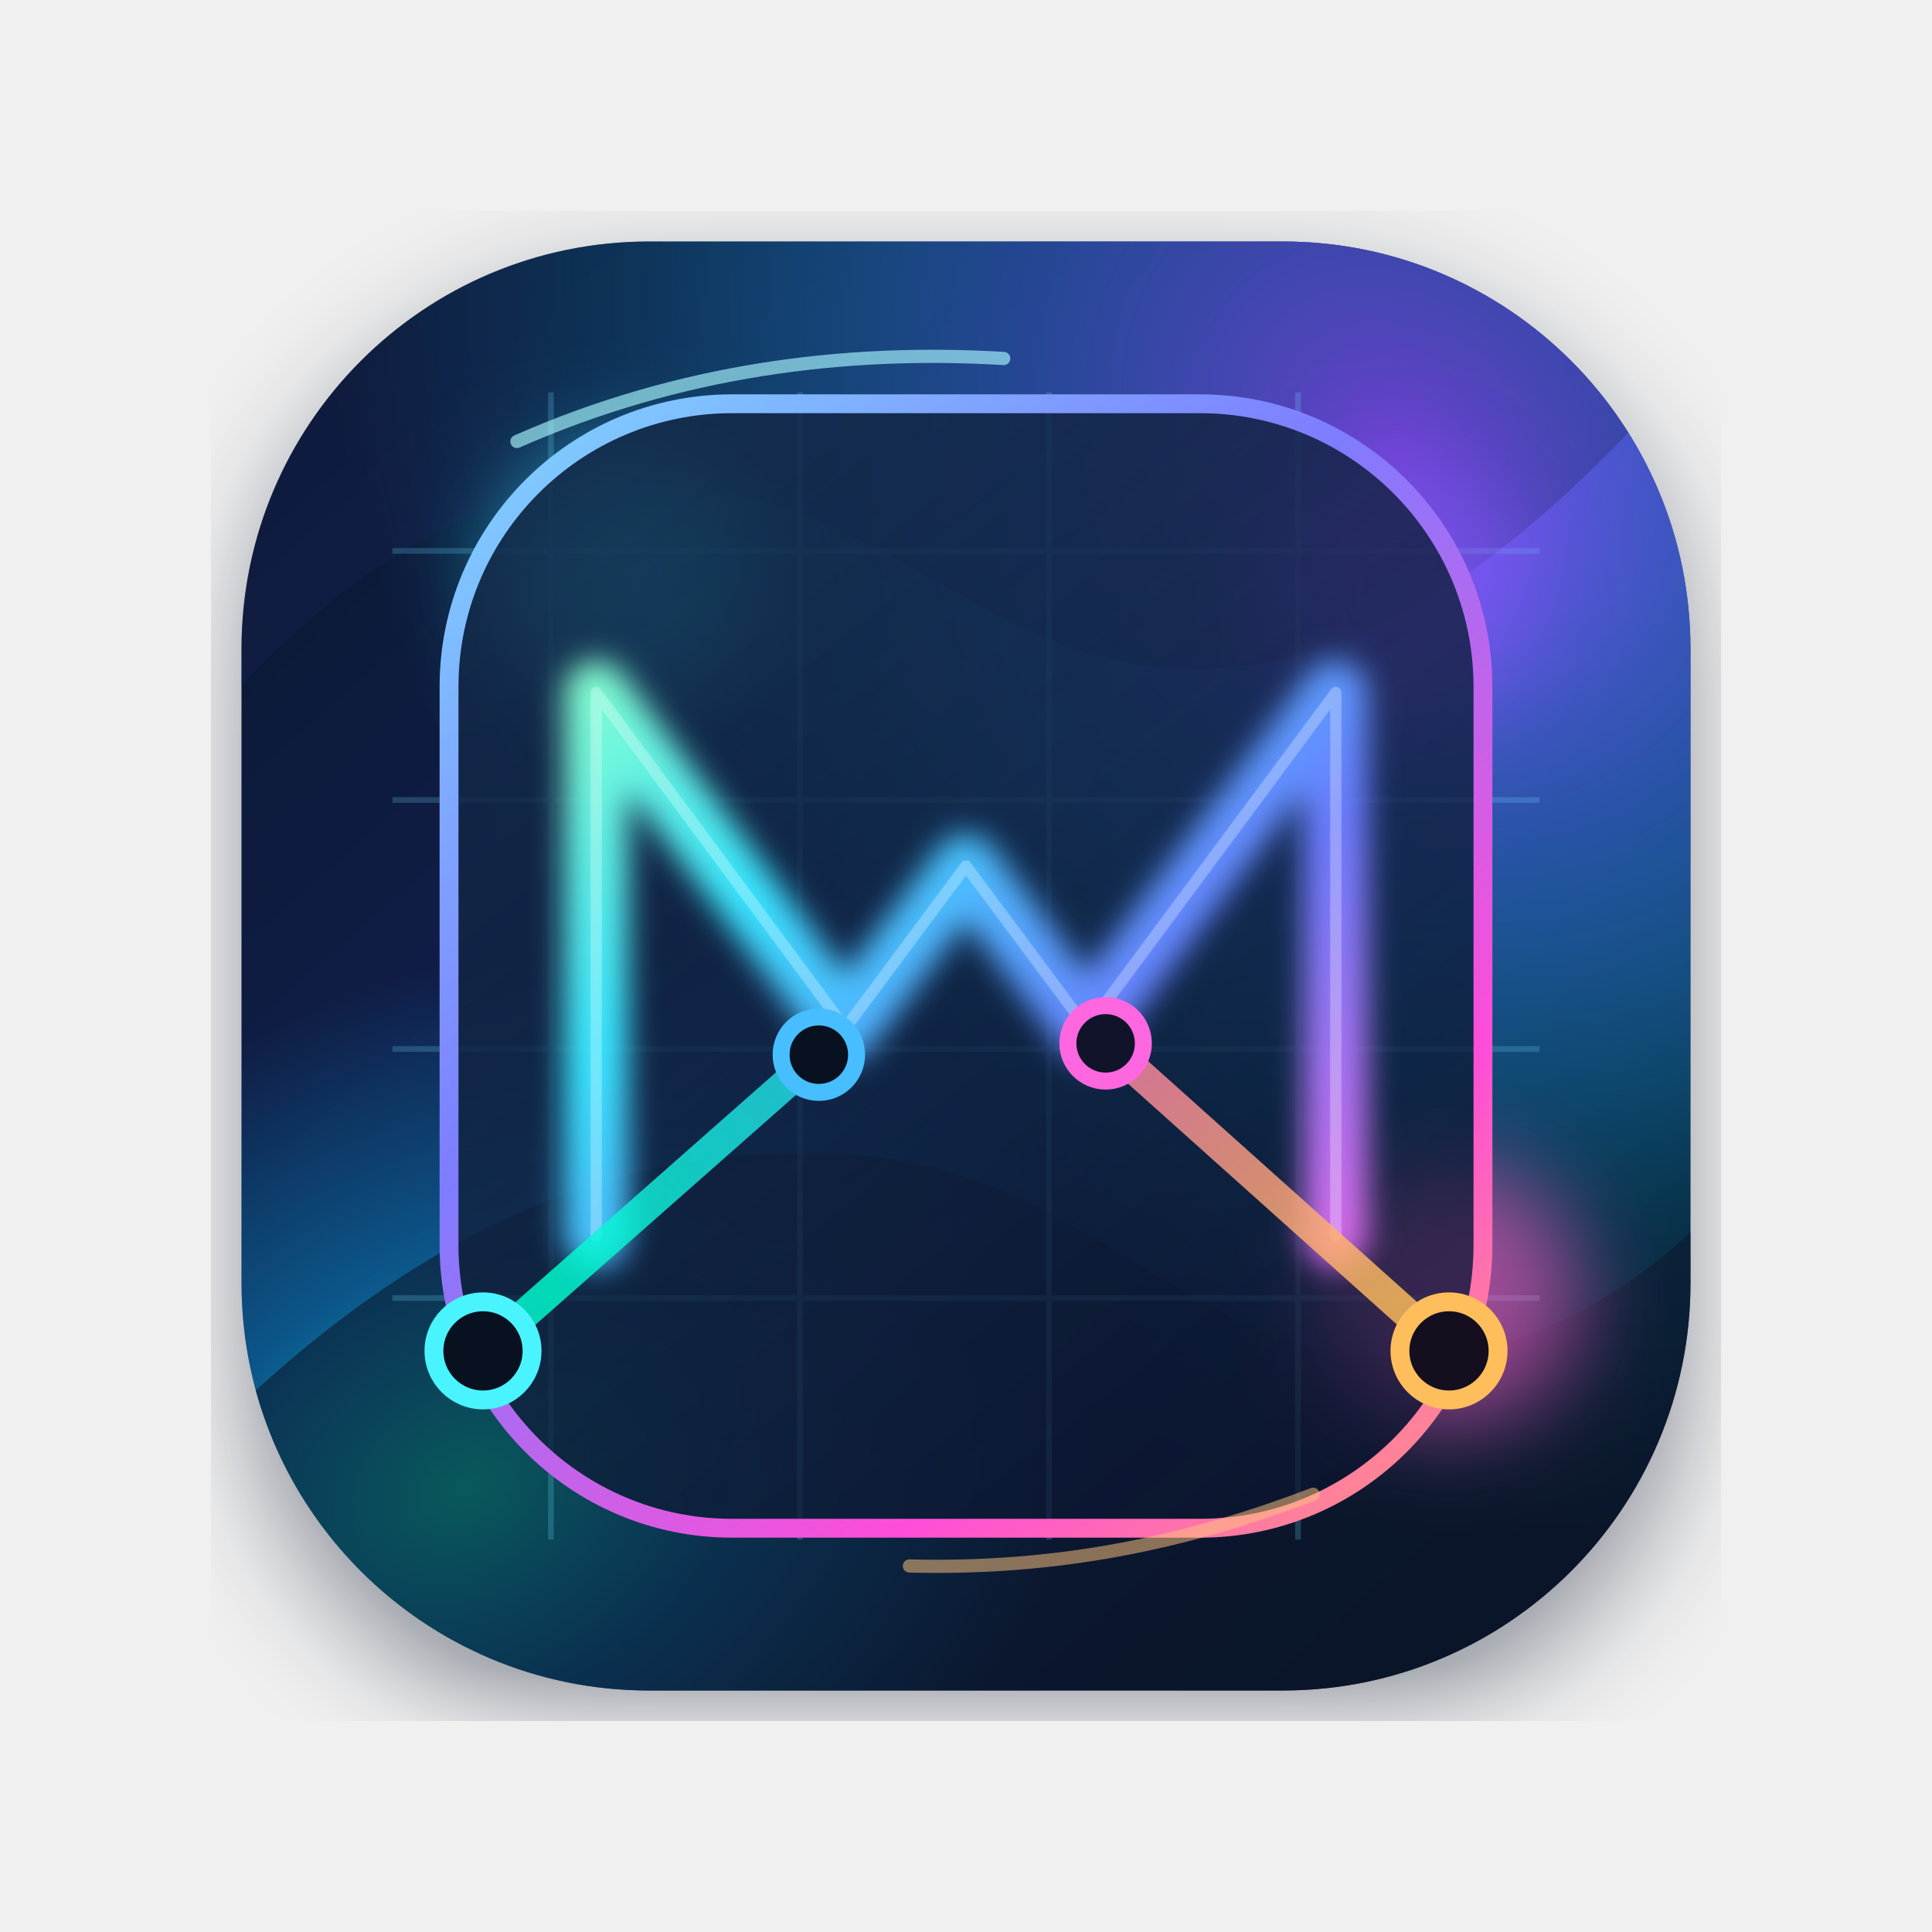
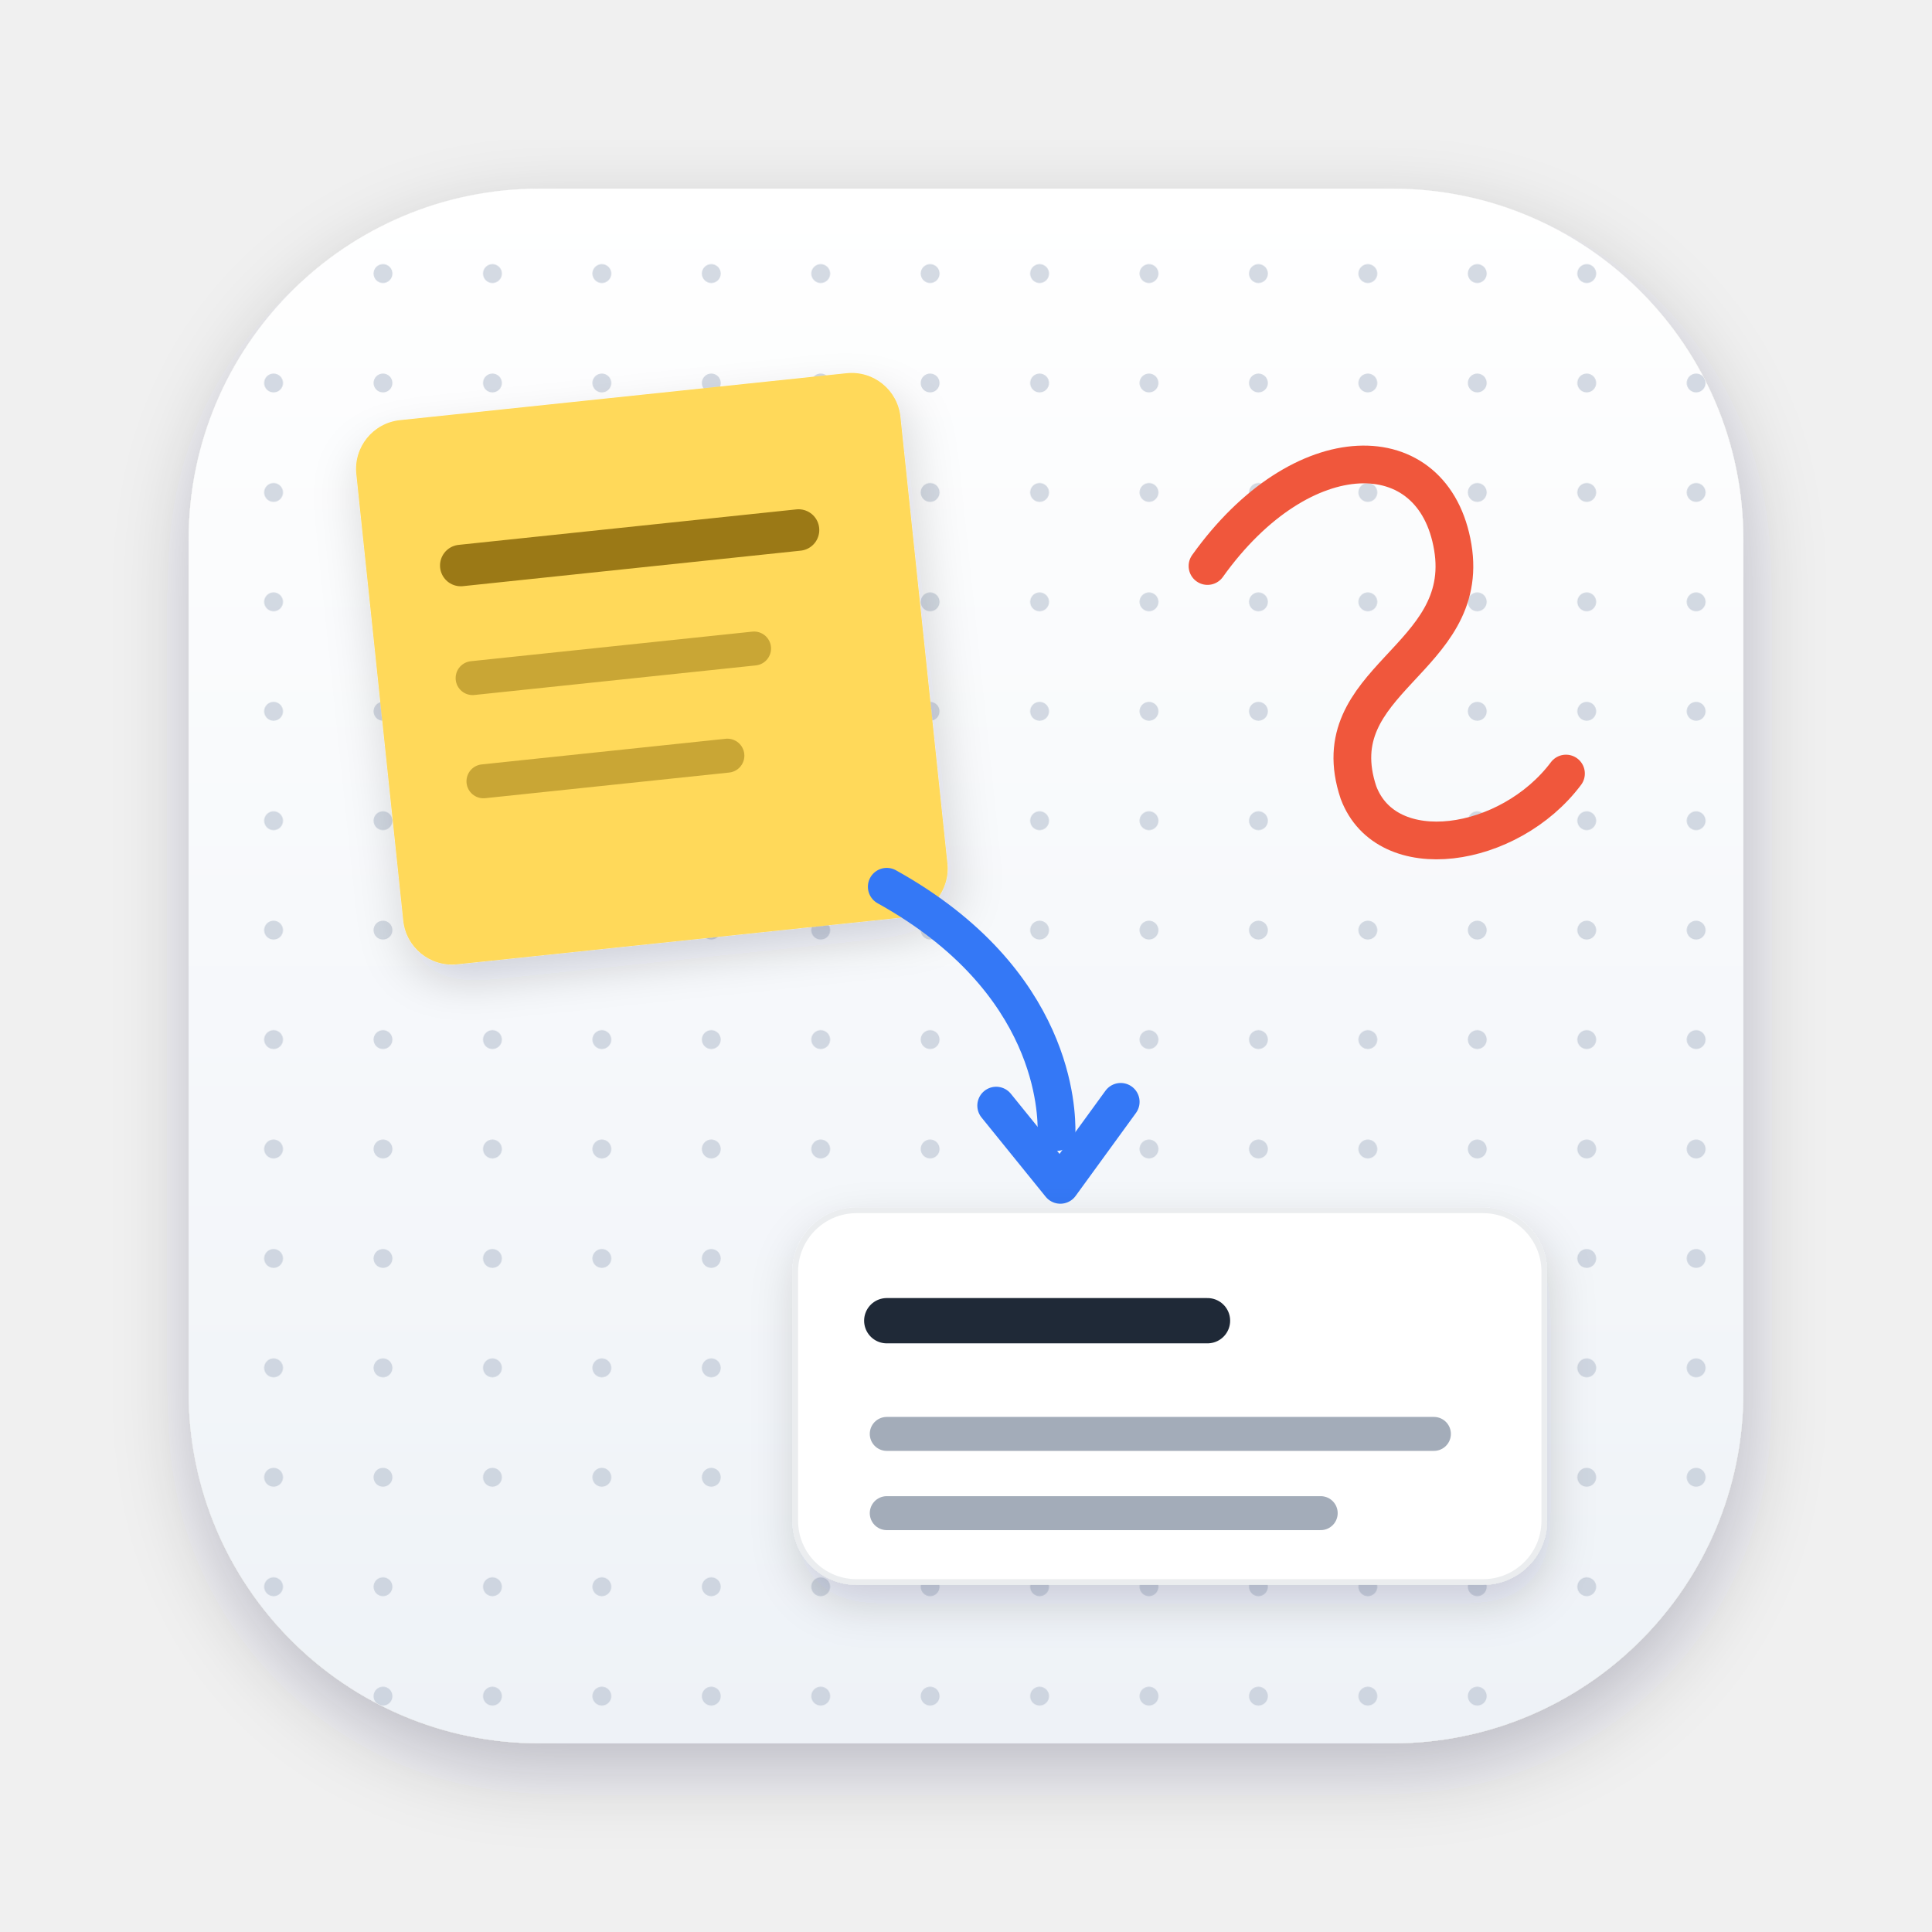
<svg xmlns="http://www.w3.org/2000/svg" width="1024" height="1024" viewBox="0 0 1024 1024" fill="none">
  <defs>
-     <linearGradient id="bgBase" x1="160" y1="120" x2="868" y2="924" gradientUnits="userSpaceOnUse">
-       <stop offset="0" stop-color="#09182E" />
-       <stop offset="0.45" stop-color="#131E4F" />
-       <stop offset="1" stop-color="#050912" />
+     <linearGradient id="t" x1="512" y1="100" x2="512" y2="924" gradientUnits="userSpaceOnUse">
+       <stop stop-color="#FFFFFF" />
+       <stop offset="1" stop-color="#EEF2F7" />
    </linearGradient>
-     <radialGradient id="bgGlow" cx="0" cy="0" r="1" gradientUnits="userSpaceOnUse" gradientTransform="translate(742 238) rotate(136.661) scale(512.084 628.835)">
-       <stop stop-color="#8D4DFF" stop-opacity="0.95" />
-       <stop offset="0.35" stop-color="#3F82FF" stop-opacity="0.56" />
-       <stop offset="0.7" stop-color="#00D9FF" stop-opacity="0.18" />
-       <stop offset="1" stop-color="#00D9FF" stop-opacity="0" />
-     </radialGradient>
-     <radialGradient id="auroraLeft" cx="0" cy="0" r="1" gradientUnits="userSpaceOnUse" gradientTransform="translate(246 790) rotate(-27.9795) scale(354.286 267.724)">
-       <stop stop-color="#00F0B5" stop-opacity="0.78" />
-       <stop offset="0.45" stop-color="#00C4FF" stop-opacity="0.34" />
-       <stop offset="1" stop-color="#00C4FF" stop-opacity="0" />
-     </radialGradient>
-     <linearGradient id="panelStroke" x1="220" y1="154" x2="818" y2="868" gradientUnits="userSpaceOnUse">
-       <stop stop-color="#80E9FF" />
-       <stop offset="0.4" stop-color="#7E7CFF" />
-       <stop offset="0.72" stop-color="#FF4DD8" />
-       <stop offset="1" stop-color="#FFB45D" />
-     </linearGradient>
-     <linearGradient id="panelFill" x1="296" y1="236" x2="772" y2="834" gradientUnits="userSpaceOnUse">
-       <stop stop-color="#132A4A" stop-opacity="0.88" />
-       <stop offset="1" stop-color="#0B122C" stop-opacity="0.68" />
-     </linearGradient>
-     <linearGradient id="mStroke" x1="308" y1="332" x2="726" y2="734" gradientUnits="userSpaceOnUse">
-       <stop stop-color="#8EFFC9" />
-       <stop offset="0.28" stop-color="#38E5FF" />
-       <stop offset="0.62" stop-color="#6B7DFF" />
-       <stop offset="1" stop-color="#FF63E1" />
-     </linearGradient>
-     <linearGradient id="beamA" x1="276" y1="664" x2="554" y2="418" gradientUnits="userSpaceOnUse">
-       <stop stop-color="#00FFD1" />
-       <stop offset="1" stop-color="#4AB8FF" />
-     </linearGradient>
-     <linearGradient id="beamB" x1="766" y1="658" x2="516" y2="418" gradientUnits="userSpaceOnUse">
-       <stop stop-color="#FFBE5C" />
-       <stop offset="1" stop-color="#FF5AE0" />
-     </linearGradient>
-     <filter id="shadow" x="112" y="112" width="800" height="800" filterUnits="userSpaceOnUse" color-interpolation-filters="sRGB">
-       <feFlood flood-opacity="0" result="BackgroundImageFix" />
-       <feColorMatrix in="SourceAlpha" type="matrix" values="0 0 0 0 0 0 0 0 0 0 0 0 0 0 0 0 0 0 127 0" result="hardAlpha" />
-       <feOffset dy="24" />
-       <feGaussianBlur stdDeviation="30" />
-       <feColorMatrix type="matrix" values="0 0 0 0 0.012 0 0 0 0 0.047 0 0 0 0 0.141 0 0 0 0.42 0" />
-       <feBlend mode="normal" in2="BackgroundImageFix" result="effect1_dropShadow_1_2" />
-       <feBlend mode="normal" in="SourceGraphic" in2="effect1_dropShadow_1_2" result="shape" />
+     <pattern id="dots" width="58" height="58" patternUnits="userSpaceOnUse">
+       <circle cx="29" cy="29" r="5" fill="#B8C2D0" fill-opacity="0.6" />
+     </pattern>
+     <filter id="s" x="40" y="60" width="944" height="944" filterUnits="userSpaceOnUse">
+       <feDropShadow dy="14" stdDeviation="20" flood-color="#0B1B33" flood-opacity="0.22" />
    </filter>
-     <filter id="glowSoft" x="148" y="146" width="736" height="736" filterUnits="userSpaceOnUse" color-interpolation-filters="sRGB">
-       <feFlood flood-opacity="0" result="BackgroundImageFix" />
-       <feBlend mode="normal" in="SourceGraphic" in2="BackgroundImageFix" result="shape" />
-       <feGaussianBlur stdDeviation="24" result="effect1_foregroundBlur_1_2" />
+     <filter id="c" x="-25%" y="-25%" width="150%" height="160%">
+       <feDropShadow dy="10" stdDeviation="12" flood-color="#0B1B33" flood-opacity="0.16" />
    </filter>
-     <filter id="glowLine" x="210" y="202" width="604" height="596" filterUnits="userSpaceOnUse" color-interpolation-filters="sRGB">
-       <feFlood flood-opacity="0" result="BackgroundImageFix" />
-       <feBlend mode="normal" in="SourceGraphic" in2="BackgroundImageFix" result="shape" />
-       <feGaussianBlur stdDeviation="8" result="effect1_foregroundBlur_1_2" />
-     </filter>
-     <clipPath id="roundedClip">
-       <rect x="128" y="128" width="768" height="768" rx="216" />
+     <clipPath id="k">
+       <rect x="100" y="100" width="824" height="824" rx="186" />
    </clipPath>
  </defs>
-   <g filter="url(#shadow)">
-     <rect x="128" y="128" width="768" height="768" rx="216" fill="url(#bgBase)" />
-     <g clip-path="url(#roundedClip)">
-       <rect x="128" y="128" width="768" height="768" rx="216" fill="url(#bgGlow)" />
-       <rect x="128" y="128" width="768" height="768" rx="216" fill="url(#auroraLeft)" />
-       <path d="M130 742C242 638 344 606 450 612C566 619 622 705 714 718C804 731 875 678 916 633V920H126L130 742Z" fill="#0C1A31" fill-opacity="0.62" />
-       <path d="M118 374C209 274 286 248 374 260C469 272 529 348 618 354C708 360 792 315 908 180V126H118V374Z" fill="#1A2256" fill-opacity="0.28" />
-       <g opacity="0.22">
-         <path d="M208 292H816" stroke="#6ED9FF" stroke-width="3" />
-         <path d="M208 424H816" stroke="#6ED9FF" stroke-width="3" />
-         <path d="M208 556H816" stroke="#6ED9FF" stroke-width="3" />
-         <path d="M208 688H816" stroke="#6ED9FF" stroke-width="3" />
-         <path d="M292 208V816" stroke="#6ED9FF" stroke-width="3" />
-         <path d="M424 208V816" stroke="#6ED9FF" stroke-width="3" />
-         <path d="M556 208V816" stroke="#6ED9FF" stroke-width="3" />
-         <path d="M688 208V816" stroke="#6ED9FF" stroke-width="3" />
-       </g>
-       <g filter="url(#glowSoft)" opacity="0.6">
-         <circle cx="332" cy="306" r="68" fill="#35E7FF" />
-         <circle cx="738" cy="314" r="72" fill="#8A57FF" />
-         <circle cx="768" cy="686" r="70" fill="#FF60CB" />
-       </g>
-       <rect x="238" y="214" width="548" height="596" rx="150" fill="url(#panelFill)" stroke="url(#panelStroke)" stroke-width="10" />
-       <g filter="url(#glowLine)">
-         <path d="M316 655L316 367L448 545L512 459L576 545L708 367V655" stroke="url(#mStroke)" stroke-width="34" stroke-linecap="round" stroke-linejoin="round" />
-       </g>
-       <path d="M316 655L316 367L448 545L512 459L576 545L708 367V655" stroke="white" stroke-opacity="0.28" stroke-width="6" stroke-linecap="round" stroke-linejoin="round" />
-       <path d="M256 716L434 559" stroke="url(#beamA)" stroke-width="16" stroke-linecap="round" opacity="0.82" />
-       <path d="M768 716L586 553" stroke="url(#beamB)" stroke-width="16" stroke-linecap="round" opacity="0.82" />
-       <g>
-         <circle cx="256" cy="716" r="26" fill="#07111F" stroke="#4AF4FF" stroke-width="10" />
-         <circle cx="434" cy="559" r="20" fill="#07111F" stroke="#46BEFF" stroke-width="9" />
-         <circle cx="586" cy="553" r="20" fill="#101329" stroke="#FF67E0" stroke-width="9" />
-         <circle cx="768" cy="716" r="26" fill="#140E1F" stroke="#FFBE5C" stroke-width="10" />
-       </g>
-       <path d="M274 234C360 196 448 185 532 190" stroke="#A7F6FF" stroke-width="7" stroke-linecap="round" opacity="0.65" />
-       <path d="M696 792C628 818 560 832 482 830" stroke="#FFC47F" stroke-width="7" stroke-linecap="round" opacity="0.52" />
-     </g>
+   <g filter="url(#s)">
+     <rect x="100" y="100" width="824" height="824" rx="186" fill="url(#t)" />
  </g>
+   <rect x="100" y="100" width="824" height="824" fill="url(#dots)" clip-path="url(#k)" />
+   <g transform="rotate(-6 340 350)" filter="url(#c)">
+     <rect x="200" y="210" width="290" height="290" rx="26" fill="#FFD95A" />
+     <path d="M250 290 H 430" stroke="#7A5A00" stroke-opacity="0.75" stroke-width="22" stroke-linecap="round" />
+     <path d="M250 350 H 400" stroke="#7A5A00" stroke-opacity="0.4" stroke-width="18" stroke-linecap="round" />
+     <path d="M250 405 H 380" stroke="#7A5A00" stroke-opacity="0.4" stroke-width="18" stroke-linecap="round" />
+   </g>
+   <path d="M470 470 C 560 520, 560 590, 560 600" stroke="#3478F6" stroke-width="20" stroke-linecap="round" fill="none" />
+   <path d="M528 586 L 562 628 L 594 584" stroke="#3478F6" stroke-width="20" stroke-linecap="round" stroke-linejoin="round" fill="none" />
+   <g filter="url(#c)">
+     <rect x="420" y="640" width="400" height="200" rx="34" fill="#FFFFFF" />
+   </g>
+   <rect x="421.5" y="641.5" width="397" height="197" rx="32.5" stroke="#0B1B33" stroke-opacity="0.08" stroke-width="3" />
+   <path d="M470 700 H 640" stroke="#1F2937" stroke-width="24" stroke-linecap="round" />
+   <path d="M470 760 H 760" stroke="#A3ACB9" stroke-width="18" stroke-linecap="round" />
+   <path d="M470 802 H 700" stroke="#A3ACB9" stroke-width="18" stroke-linecap="round" />
+   <path d="M640 300 C 690 230, 760 230, 770 290 C 780 350, 700 360, 720 420 C 735 460, 800 450, 830 410" stroke="#F0573C" stroke-width="20" stroke-linecap="round" fill="none" />
</svg>
